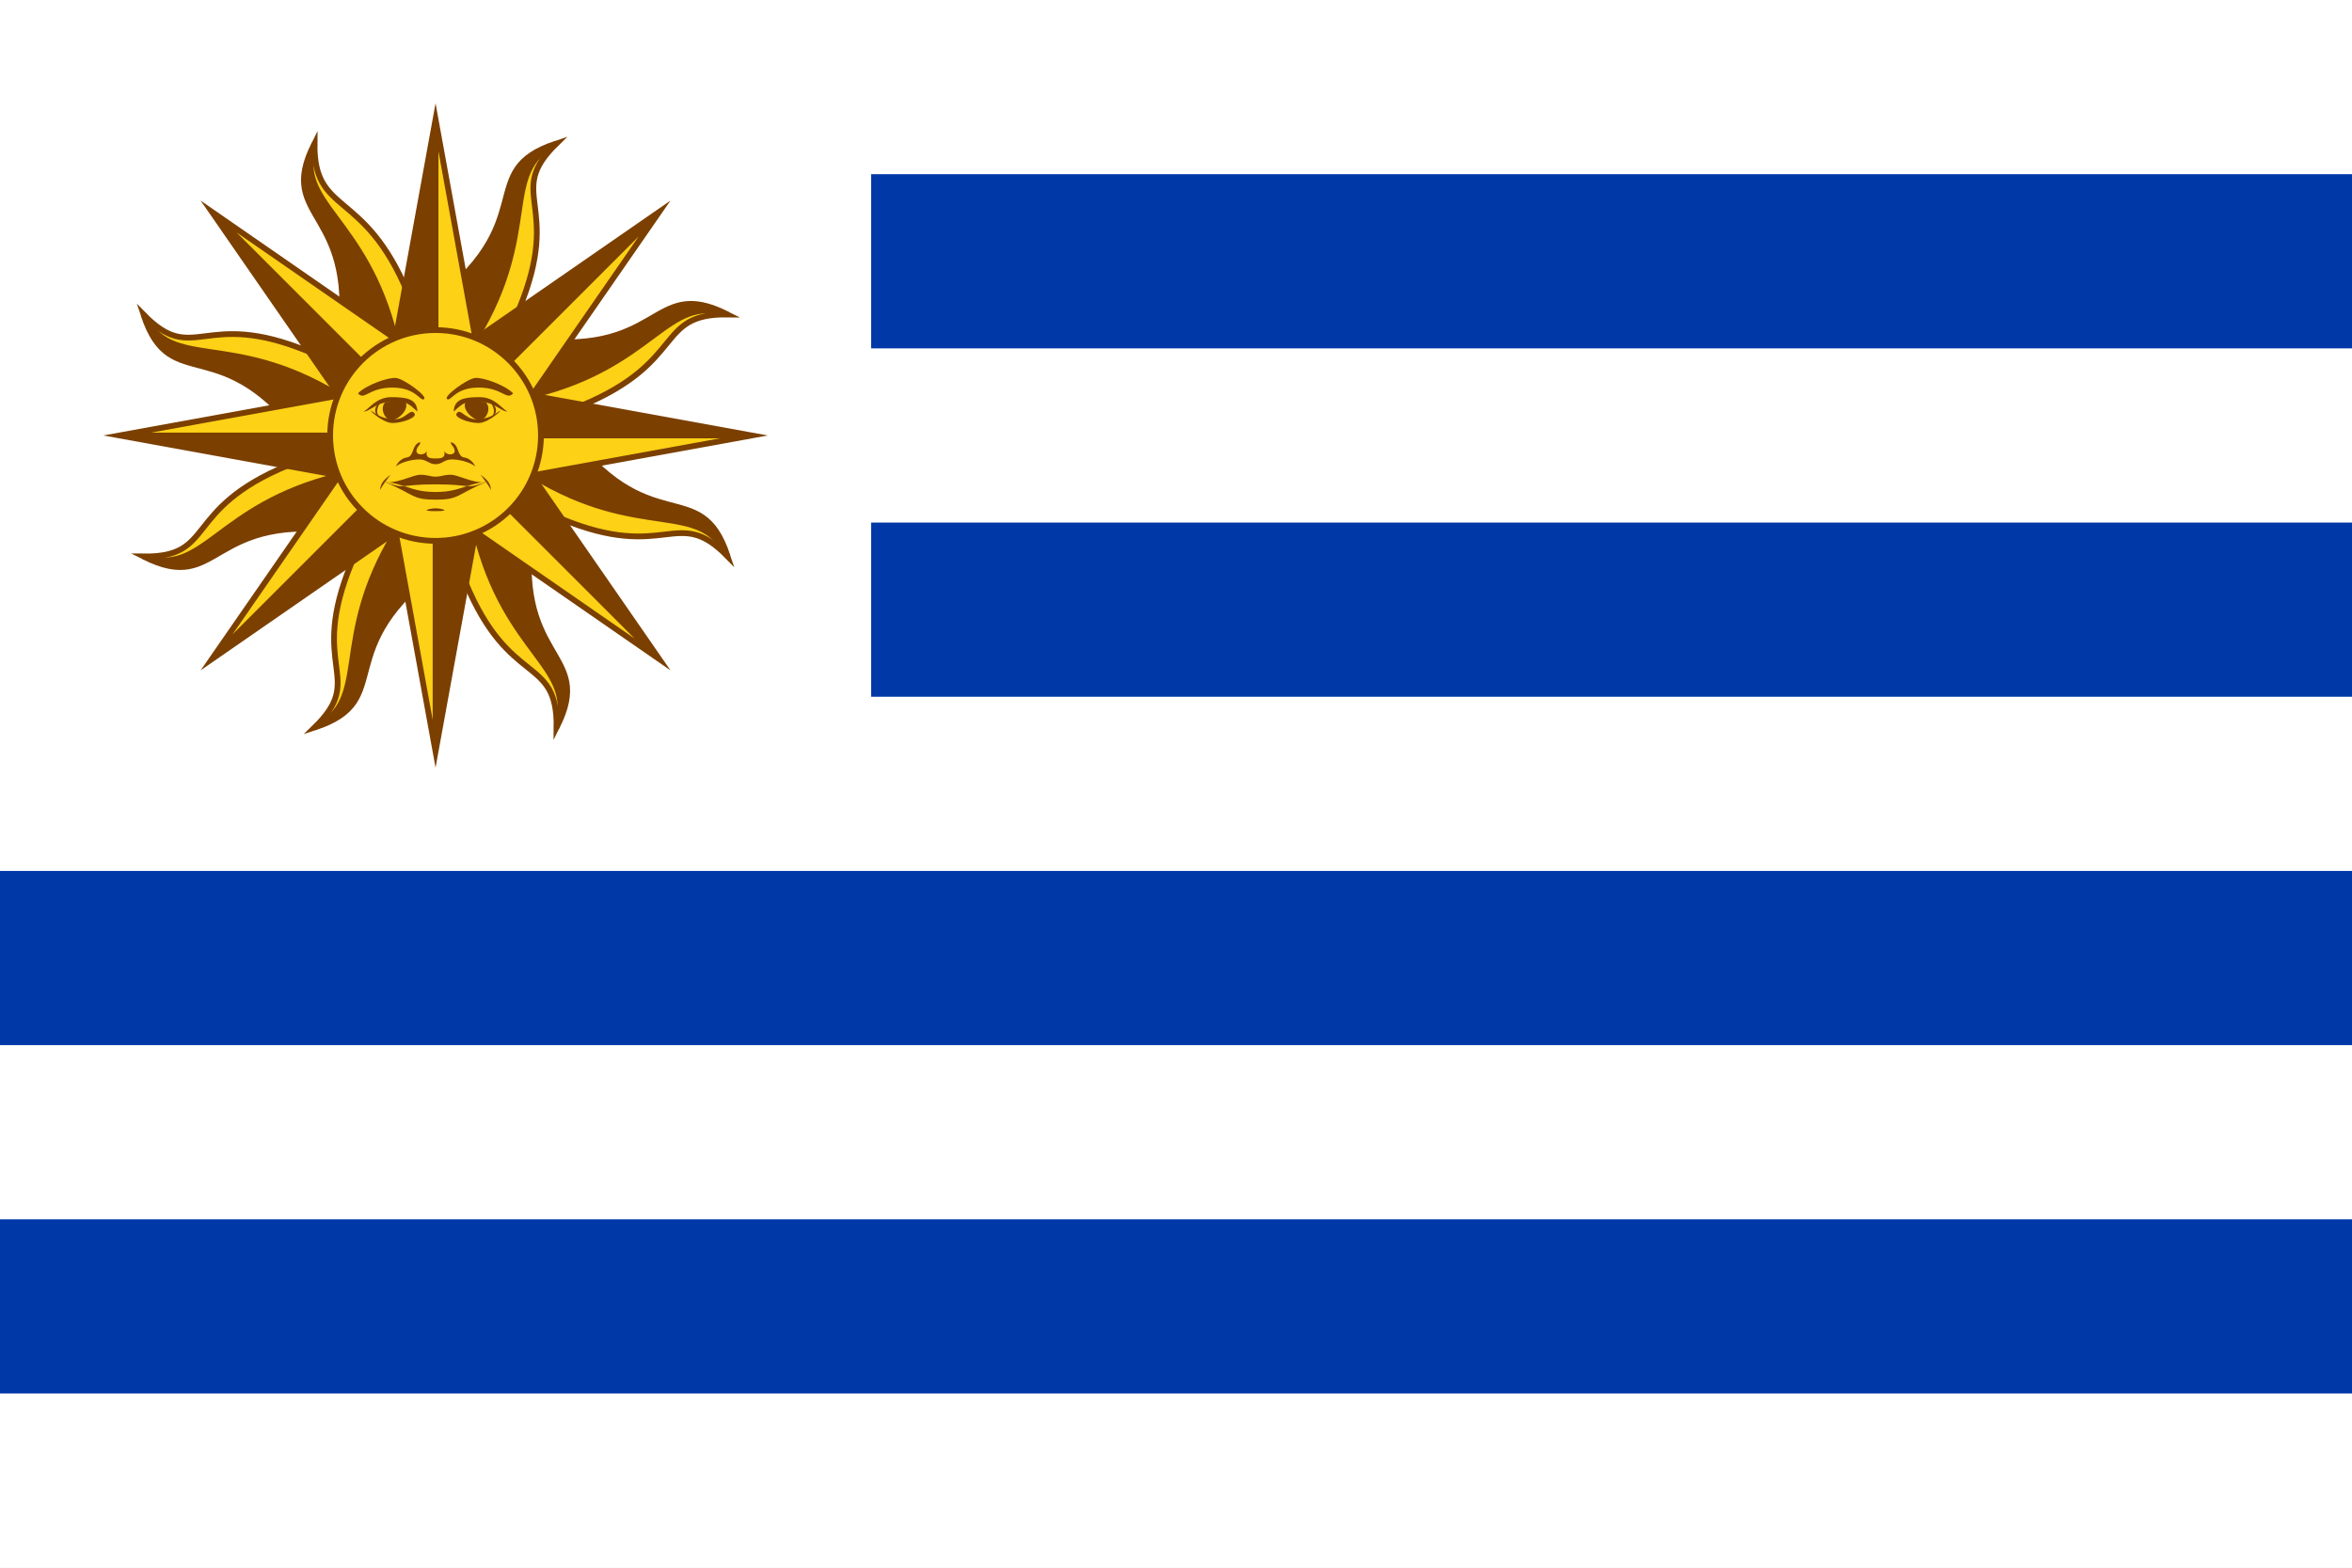
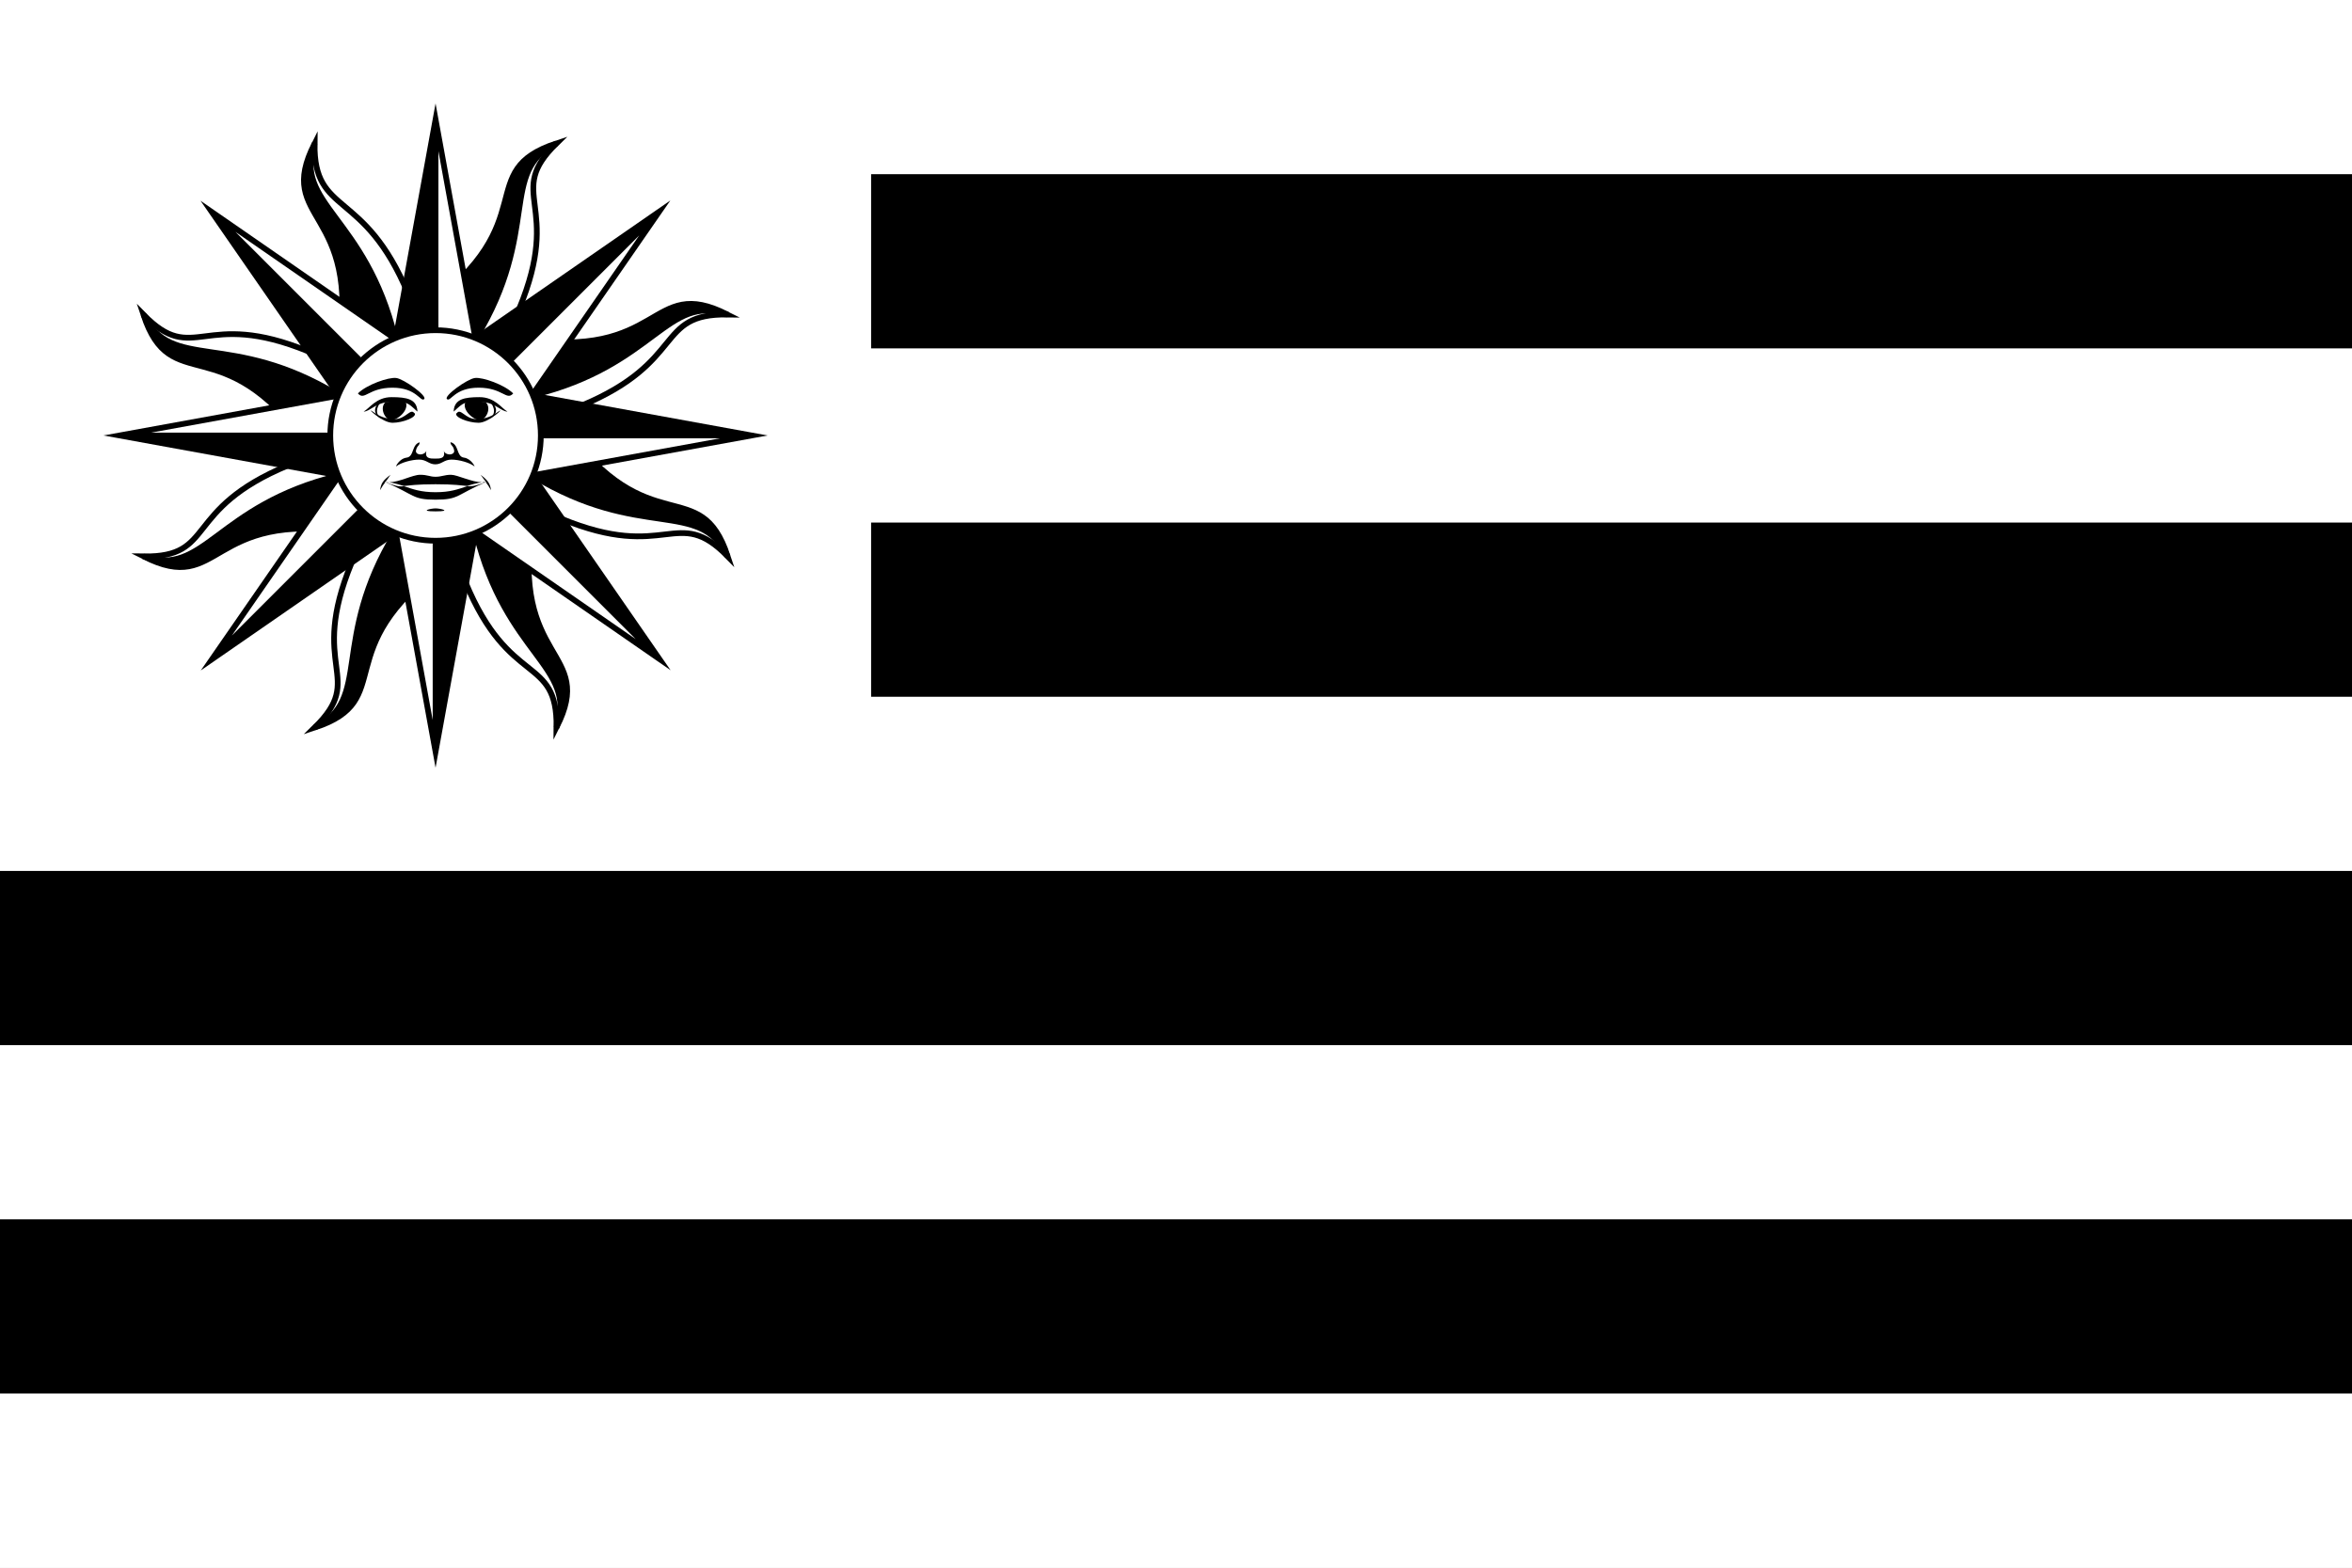
- <svg xmlns="http://www.w3.org/2000/svg" viewBox="-5 -5 945 630">
-   <path d="M-5-5h945v630H-5z" fill="#fff" />
-   <path d="M345 65h595v70H345zm0 140h595v70H345zM-5 345h945v70H-5zm0 140h945v70H-5z" fill="#0038a8" />
-   <g transform="translate(234.285 -392.52) scale(3.77953)">
-     <g stroke="#7b3f00" stroke-miterlimit="20">
-       <g fill="#fcd116">
-         <path d="M-19.106 157.888l3.066 4.578c-12.597 9.115-4.906 14.506-13.833 17.424 5.552-5.418-.734-6.254 3.944-17.547" stroke-linecap="square" stroke-width=".611" />
-         <g stroke-width=".6">
-           <path d="M-24.894 153.753l-1.07 5.405c-15.352-2.461-13.726 6.788-22.101 2.54 7.757.094 4.078-5.01 15.371-9.688" stroke-linecap="square" stroke-width=".611" />
-           <path d="M-24.894 153.754l-2.419-.436.025.1c-6.453 1.582-9.957 4.257-12.701 6.29-1.373 1.017-2.558 1.881-3.842 2.35a5.763 5.763 0 0 1-2.666.32c6.662 2.367 6.221-5.512 20.534-3.218z" fill="#7b3f00" stroke-linecap="square" stroke-width=".278" />
-           <path d="M-27.361 153.121c-13.014 3.186-14.245 10.862-20.704 8.576" fill="none" stroke-width=".611" />
+ <svg xmlns="http://www.w3.org/2000/svg" id="Calque_1" version="1.1" viewBox="0 0 945 630">
+   <defs>
+     <style>
+       .st0, .st1, .st2 {
+         stroke-width: 2.3px;
+       }
+ 
+       .st0, .st1, .st2, .st3 {
+         stroke: #000;
+         stroke-miterlimit: 75.6;
+       }
+ 
+       .st0, .st4, .st2 {
+         fill: #fff;
+       }
+ 
+       .st1 {
+         fill: none;
+       }
+ 
+       .st2, .st3 {
+         stroke-linecap: square;
+       }
+ 
+       .st3 {
+         stroke-width: 1.1px;
+       }
+     </style>
+   </defs>
+   <path class="st4" d="M0,0h945v630H0V0Z" />
+   <path d="M350,70h595v70H350v-70ZM350,210h595v70H350v-70ZM0,350h945v70H0v-70ZM0,490h945v70H0v-70Z" />
+   <g>
+     <g>
+       <g>
+         <path class="st2" d="M167.1,209.2l11.6,17.3c-47.6,34.5-18.5,54.8-52.3,65.9,21-20.5-2.8-23.6,14.9-66.3" />
+         <g>
+           <path class="st2" d="M145.2,193.6l-4,20.4c-58-9.3-51.9,25.7-83.5,9.6,29.3.4,15.4-18.9,58.1-36.6" />
+           <path class="st3" d="M145.2,193.6l-9.1-1.6v.4c-24.3,6-37.5,16.1-47.9,23.8-5.2,3.8-9.7,7.1-14.5,8.9-3.2,1.2-6.7,1.6-10.1,1.2,25.2,8.9,23.5-20.8,77.6-12.2l4-20.4Z" />
+           <path class="st1" d="M135.9,191.2c-49.2,12-53.8,41.1-78.3,32.4" />
        </g>
-         <path d="M-17.009 148.833l-4.322-4.321-19.448 28.09 28.092-19.447-4.322-4.322-23.77 23.77" stroke-width=".611" />
-         <g stroke-width=".6">
-           <path d="M-26.064 146.737l-4.577 3.065c-9.116-12.596-14.507-4.906-17.424-13.833 5.418 5.552 6.305-.723 17.599 3.955" stroke-linecap="square" stroke-width=".611" />
-           <path d="M-26.064 146.738l-1.402-2.019-.053.088c-5.682-3.445-10.051-4.03-13.43-4.534-1.689-.252-3.137-.478-4.377-1.055a5.763 5.763 0 0 1-2.112-1.658c3.038 6.384 8.297.5 16.796 12.244z" fill="#7b3f00" stroke-linecap="square" stroke-width=".278" />
-           <path d="M-27.361 144.545c-11.455-6.95-17.753-2.392-20.704-8.576" fill="none" stroke-width=".611" />
-           <path d="M-17.009 148.833v-6.112l-33.615 6.112 33.615 6.112v-6.112h-33.615" stroke-width=".611" />
-           <path d="M-17.009 148.833v6.112-6.112h-33.615l33.615 6.112" fill="#7b3f00" stroke="none" />
-           <path d="M-21.929 140.948l-5.404-1.069c2.46-15.353-6.789-13.727-2.54-22.102-.095 7.757 5.272 4.699 9.95 15.992" stroke-linecap="square" stroke-width=".611" />
-           <path d="M-21.93 140.949l.436-2.42-.1.026c-1.581-6.454-4.257-9.958-6.29-12.702-1.016-1.373-1.88-2.557-2.349-3.842a5.763 5.763 0 0 1-.32-2.665c-2.367 6.661 5.512 6.22 3.218 20.534z" fill="#7b3f00" stroke-linecap="square" stroke-width=".278" />
-           <path d="M-21.297 138.481c-3.185-13.014-10.862-14.244-8.576-20.704" fill="none" stroke-width=".611" />
-           <path d="M-17.009 148.833l4.322-4.321-28.092-19.448 19.448 28.091 4.322-4.322-23.77-23.77" stroke-width=".611" />
-           <path d="M-17.009 148.833l-4.322 4.322 4.322-4.322-23.77-23.77 19.448 28.092" fill="#7b3f00" stroke="none" />
-           <path d="M-14.912 139.779l-3.066-4.578c12.597-9.116 4.906-14.506 13.833-17.424-5.552 5.418.702 6.312-3.976 17.605" stroke-linecap="square" stroke-width=".611" />
-           <path d="M-14.913 139.778l2.018-1.402-.088-.053c3.445-5.681 4.031-10.05 4.534-13.429.252-1.69.478-3.138 1.056-4.378a5.763 5.763 0 0 1 1.657-2.111c-6.384 3.037-.5 8.296-12.244 16.795z" fill="#7b3f00" stroke-linecap="square" stroke-width=".278" />
-           <path d="M-12.72 138.481c6.949-11.455 2.391-17.753 8.575-20.704" fill="none" stroke-width=".611" />
-           <path d="M-17.009 148.833h6.112l-6.112-33.615-6.112 33.615h6.112v-33.615" stroke-width=".611" />
-           <path d="M-17.009 148.833h-6.112 6.112v-33.615l-6.112 33.615" fill="#7b3f00" stroke="none" />
-           <path d="M-9.124 143.913l1.07-5.404c15.352 2.461 13.726-6.789 22.102-2.54-7.758-.094-4.302 5.036-15.595 9.714" stroke-linecap="square" stroke-width=".611" />
-           <path d="M-9.124 143.912l2.419.436-.025-.1c6.453-1.581 9.957-4.256 12.701-6.29 1.373-1.016 2.558-1.88 3.842-2.349a5.763 5.763 0 0 1 2.666-.32c-6.662-2.367-6.22 5.512-20.534 3.218z" fill="#7b3f00" stroke-linecap="square" stroke-width=".278" />
-           <path d="M-6.657 144.545c13.014-3.185 14.245-10.862 20.705-8.576" fill="none" stroke-width=".611" />
-           <path d="M-17.009 148.833l4.322 4.322L6.76 125.064l-28.092 19.448 4.322 4.321 23.77-23.77" stroke-width=".611" />
-           <path d="M-17.009 148.833l-4.322-4.321 4.322 4.321 23.77-23.77-28.092 19.449" fill="#7b3f00" stroke="none" />
-           <path d="M-7.954 150.93l4.577-3.065c9.116 12.596 14.507 4.906 17.425 13.832-5.419-5.552-6.436.661-17.73-4.017" stroke-linecap="square" stroke-width=".611" />
-           <path d="M-7.954 150.93l1.402 2.018.053-.089c5.682 3.445 10.051 4.031 13.43 4.534 1.689.252 3.138.479 4.377 1.056a5.763 5.763 0 0 1 2.112 1.658c-3.037-6.384-8.297-.501-16.796-12.244z" fill="#7b3f00" stroke-linecap="square" stroke-width=".278" />
-           <path d="M-6.657 153.121c11.455 6.95 17.753 2.392 20.705 8.576" fill="none" stroke-width=".611" />
-           <path d="M-17.009 148.833v6.112l33.615-6.112-33.615-6.112v6.112h33.615" stroke-width=".611" />
-           <path d="M-17.009 148.833v-6.112 6.112h33.615l-33.615-6.112" fill="#7b3f00" stroke="none" />
-           <path d="M-12.089 156.719l5.405 1.069c-2.462 15.353 6.788 13.726 2.54 22.102.094-7.757-5.014-4.165-9.691-15.458" stroke-linecap="square" stroke-width=".611" />
-           <path d="M-12.088 156.718l-.436 2.419.1-.025c1.582 6.453 4.257 9.957 6.29 12.702 1.016 1.373 1.88 2.557 2.349 3.842a5.763 5.763 0 0 1 .321 2.665c2.367-6.662-5.513-6.22-3.219-20.534z" fill="#7b3f00" stroke-linecap="square" stroke-width=".278" />
-           <path d="M-12.72 159.186C-9.536 172.2-1.86 173.43-4.146 179.89" fill="none" stroke-width=".611" />
-           <path d="M-17.009 148.833l-4.322 4.322 28.092 19.448-19.448-28.091-4.322 4.321 23.77 23.77" stroke-width=".611" />
-           <path d="M-17.009 148.833l4.322-4.321-4.322 4.321 23.77 23.77-19.448-28.091" fill="#7b3f00" stroke="none" />
+         <path class="st0" d="M175,175l-16.3-16.3-73.5,106.2,106.2-73.5-16.3-16.3-89.8,89.8" />
+         <g>
+           <path class="st2" d="M140.8,167.1l-17.3,11.6c-34.5-47.6-54.8-18.5-65.9-52.3,20.5,21,23.8-2.7,66.5,14.9" />
+           <path class="st3" d="M140.8,167.1l-5.3-7.6-.2.3c-21.5-13-38-15.2-50.8-17.1-6.4-1-11.9-1.8-16.5-4-3.1-1.4-5.9-3.6-8-6.3,11.5,24.1,31.4,1.9,63.5,46.3l17.3-11.6Z" />
+           <path class="st1" d="M135.9,158.8c-43.3-26.3-67.1-9-78.3-32.4" />
+           <path class="st0" d="M175,175v-23.1l-127,23.1,127,23.1v-23.1H48" />
+           <path d="M175,175v23.1-23.1H48l127,23.1" />
+           <path class="st2" d="M156.4,145.2l-20.4-4c9.3-58-25.7-51.9-9.6-83.5-.4,29.3,19.9,17.8,37.6,60.4" />
+           <path class="st3" d="M156.4,145.2l1.6-9.1h-.4c-6-24.3-16.1-37.5-23.8-47.9-3.8-5.2-7.1-9.7-8.9-14.5-1.2-3.2-1.6-6.7-1.2-10.1-8.9,25.2,20.8,23.5,12.2,77.6l20.4,4Z" />
+           <path class="st1" d="M158.8,135.9c-12-49.2-41.1-53.8-32.4-78.3" />
+           <path class="st0" d="M175,175l16.3-16.3-106.2-73.5,73.5,106.2,16.3-16.3-89.8-89.8" />
+           <path d="M175,175l-16.3,16.3,16.3-16.3-89.8-89.8,73.5,106.2" />
+           <path class="st2" d="M182.9,140.8l-11.6-17.3c47.6-34.5,18.5-54.8,52.3-65.9-21,20.5,2.7,23.9-15,66.5" />
+           <path class="st3" d="M182.9,140.8l7.6-5.3-.3-.2c13-21.5,15.2-38,17.1-50.8,1-6.4,1.8-11.9,4-16.5,1.4-3.1,3.6-5.8,6.3-8-24.1,11.5-1.9,31.4-46.3,63.5l11.6,17.3Z" />
+           <path class="st1" d="M191.2,135.9c26.3-43.3,9-67.1,32.4-78.3" />
+           <path class="st0" d="M175,175h23.1l-23.1-127-23.1,127h23.1V47.9" />
+           <path d="M175,175h-23.1,23.1V47.9l-23.1,127" />
+           <path class="st2" d="M204.8,156.4l4-20.4c58,9.3,51.9-25.7,83.5-9.6-29.3-.4-16.3,19-58.9,36.7" />
+           <path class="st3" d="M204.8,156.4l9.1,1.6v-.4c24.3-6,37.5-16.1,47.9-23.8,5.2-3.8,9.7-7.1,14.5-8.9,3.2-1.2,6.7-1.6,10.1-1.2-25.2-8.9-23.5,20.8-77.6,12.2l-4,20.4Z" />
+           <path class="st1" d="M214.1,158.8c49.2-12,53.8-41.1,78.3-32.4" />
+           <path class="st0" d="M175,175l16.3,16.3,73.5-106.2-106.2,73.5,16.3,16.3,89.8-89.8" />
+           <path d="M175,175l-16.3-16.3,16.3,16.3,89.8-89.8-106.2,73.5" />
+           <path class="st2" d="M209.2,182.9l17.3-11.6c34.5,47.6,54.8,18.5,65.9,52.3-20.5-21-24.3,2.5-67-15.2" />
+           <path class="st3" d="M209.2,182.9l5.3,7.6.2-.3c21.5,13,38,15.2,50.8,17.1,6.4,1,11.9,1.8,16.5,4,3.1,1.4,5.9,3.6,8,6.3-11.5-24.1-31.4-1.9-63.5-46.3l-17.3,11.6Z" />
+           <path class="st1" d="M214.1,191.2c43.3,26.3,67.1,9,78.3,32.4" />
+           <path class="st0" d="M175,175v23.1l127-23.1-127-23.1v23.1h127" />
+           <path d="M175,175v-23.1,23.1h127l-127-23.1" />
+           <path class="st2" d="M193.6,204.8l20.4,4c-9.3,58,25.7,51.9,9.6,83.5.4-29.3-19-15.7-36.6-58.4" />
+           <path class="st3" d="M193.6,204.8l-1.6,9.1h.4c6,24.3,16.1,37.5,23.8,47.9,3.8,5.2,7.1,9.7,8.9,14.5,1.2,3.2,1.6,6.7,1.2,10.1,8.9-25.2-20.8-23.5-12.2-77.6l-20.4-4Z" />
+           <path class="st1" d="M191.2,214.1c12,49.2,41,53.8,32.4,78.3" />
+           <path class="st0" d="M175,175l-16.3,16.3,106.2,73.5-73.5-106.2-16.3,16.3,89.8,89.8" />
+           <path d="M175,175l16.3-16.3-16.3,16.3,89.8,89.8-73.5-106.2" />
        </g>
      </g>
-       <path d="M-19.105 157.888l-2.018 1.403.088.053c-3.445 5.681-4.03 10.05-4.534 13.429-.252 1.69-.478 3.138-1.056 4.377a5.763 5.763 0 0 1-1.657 2.112c6.384-3.037.5-8.297 12.244-16.796z" fill="#7b3f00" stroke-linecap="square" stroke-width=".278" />
-       <g stroke-width=".611">
-         <path d="M-21.297 159.186c-6.95 11.454-2.392 17.752-8.576 20.704" fill="none" />
-         <path d="M-17.009 148.833h-6.112l6.112 33.616 6.112-33.616h-6.112v33.616" fill="#fcd116" />
+       <path class="st3" d="M167.1,209.2l-7.6,5.3.3.2c-13,21.5-15.2,38-17.1,50.8-1,6.4-1.8,11.9-4,16.5-1.4,3.1-3.6,5.9-6.3,8,24.1-11.5,1.9-31.4,46.3-63.5l-11.6-17.3Z" />
+       <g>
+         <path class="st1" d="M158.8,214.1c-26.3,43.3-9,67.1-32.4,78.3" />
+         <path class="st0" d="M175,175h-23.1l23.1,127.1,23.1-127.1h-23.1v127.1" />
      </g>
    </g>
-     <path d="M-17.009 148.833h6.112-6.112v33.616l6.112-33.616" fill="#7b3f00" />
-     <path d="M-17.009 148.833l4.322 4.322-4.322-4.322-23.77 23.77 28.092-19.448" fill="#7b3f00" />
-     <circle cx="-17.009" cy="148.833" fill="#fcd116" r="11.205" stroke="#7b3f00" stroke-miterlimit="20" stroke-width=".611" />
-     <g fill="#7b3f00">
-       <path d="M-8.758 144.351c-.713.815-1.12-.61-3.667-.61-2.547 0-2.954 1.527-3.362 1.221-.407-.305 2.14-2.139 2.955-2.24.814-.102 3.157.713 4.074 1.63m-2.954.916c.713.611.102 1.936-.611 1.936s-2.037-1.223-1.426-2.038" />
-       <path d="M-15.074 146.185c.102-1.223 1.121-1.426 2.75-1.426 1.63 0 2.344 1.222 2.955 1.528-.713 0-1.324-1.019-2.954-1.019-1.63 0-1.63 0-2.75 1.019m.305.203c.408-.61.917.612 2.037.612 1.12 0 1.732-.306 2.445-.815.713-.51-1.019 1.222-2.139 1.222s-2.649-.611-2.343-1.019m-7.945-1.324c-.51.204-1.325 1.223 0 1.936-1.02-.713-.204-1.732 0-1.936z" />
-       <path d="M-11.304 145.166c.203.204 1.018 1.223 0 1.936 1.324-.713.509-1.732 0-1.936zm-7.335 4.38c-.917.204-.611 1.528-1.426 1.63-.815.102-1.222 1.019-1.12.917.509-.407 1.63-.713 2.444-.713.815 0 1.019.51 1.732.51s.917-.51 1.732-.51 1.935.306 2.445.713c.101.102-.306-.815-1.12-.917-.816-.102-.51-1.426-1.427-1.63 0 .408.305.306.407.917 0 .51-.916.51-1.12 0 .204.815-.408.815-.917.815s-1.12 0-.917-.815c-.203.51-1.12.51-1.12 0 .102-.611.407-.51.407-.917zm-3.158 3.464c-.815.611-1.018.917-1.12 1.63.244-.428.364-.604.55-.855l-.142-.062c.059.007.112.016.17.024.122-.166.232-.31.542-.737z" />
-       <path d="M-22.34 153.747l-.013.018c.128.03.263.043.404.044a10.998 10.998 0 0 0-.39-.062zm.391.062c.636.112 1.134.258 1.591.406.57-.042 1.357-.187 3.35-.187s2.778.145 3.348.187c.457-.148.956-.294 1.59-.406-1.122.004-2.618-.8-3.31-.8-.814 0-1.018.204-1.629.204s-.815-.203-1.63-.203c-.691 0-2.187.803-3.31.799zm9.879 0c.142 0 .278-.015.405-.044l-.013-.018c-.136.02-.267.04-.391.062z" />
-       <path d="M-11.678 153.747c.057-.008.11-.017.17-.024-.051.021-.093.04-.143.062.186.251.306.427.55.855-.102-.713-.305-1.019-1.12-1.63.31.427.42.57.543.737z" />
-       <path d="M-11.65 153.785a.037.037 0 0 0-.006-.007c-1.063.41-1.437.48-2.004.437-.966.313-1.762.629-3.349.629s-2.383-.316-3.349-.629c-.567.042-.941-.027-2.004-.437a.037.037 0 0 1-.005.007c3.2 1.377 2.85 1.873 5.358 1.873s2.158-.496 5.358-1.873zm-10.712-.007a.72.72 0 0 1 .01-.013 1.29 1.29 0 0 1-.157-.042c.058.023.093.034.147.055zm10.706 0c.054-.021.09-.032.148-.055-.05.018-.104.03-.157.042a.72.72 0 0 0 .01.013zm-13.604-9.427c.713.815 1.12-.61 3.667-.61s2.954 1.527 3.362 1.221-2.14-2.139-2.954-2.24-3.158.713-4.075 1.63m2.954.916c-.713.611-.102 1.936.611 1.936s2.038-1.223 1.426-2.038" />
-       <path d="M-18.944 146.185c-.102-1.223-1.12-1.426-2.75-1.426s-2.344 1.222-2.955 1.528c.713 0 1.324-1.019 2.954-1.019s1.63 0 2.75 1.019m-.305.203c-.407-.61-.917.612-2.037.612s-1.732-.306-2.445-.815 1.019 1.222 2.14 1.222 2.648-.611 2.342-1.019m2.241 10.085c-.51 0-1.833.306 0 .306s.51-.306 0-.306" />
+     <path d="M175,175h23.1-23.1v127.1l23.1-127.1" />
+     <path d="M175,175l16.3,16.3-16.3-16.3-89.8,89.8,106.2-73.5" />
+     <circle class="st0" cx="175" cy="175" r="42.3" />
+     <g>
+       <path d="M206.2,158.1c-2.7,3.1-4.2-2.3-13.9-2.3s-11.2,5.8-12.7,4.6c-1.5-1.2,8.1-8.1,11.2-8.5,3.1-.4,11.9,2.7,15.4,6.2M195,161.5c2.7,2.3.4,7.3-2.3,7.3s-7.7-4.6-5.4-7.7" />
+       <path d="M182.3,165c.4-4.6,4.2-5.4,10.4-5.4s8.9,4.6,11.2,5.8c-2.7,0-5-3.9-11.2-3.9s-6.2,0-10.4,3.9M183.5,166.1c1.5-2.3,3.5,2.3,7.7,2.3s6.5-1.2,9.2-3.1c2.7-1.9-3.9,4.6-8.1,4.6s-10-2.3-8.9-3.9M153.4,161.1c-1.9.8-5,4.6,0,7.3-3.9-2.7-.8-6.5,0-7.3Z" />
+       <path d="M196.6,161.1c.8.8,3.8,4.6,0,7.3,5-2.7,1.9-6.5,0-7.3ZM168.8,177.7c-3.5.8-2.3,5.8-5.4,6.2s-4.6,3.9-4.2,3.5c1.9-1.5,6.2-2.7,9.2-2.7s3.9,1.9,6.5,1.9,3.5-1.9,6.5-1.9,7.3,1.2,9.2,2.7c.4.4-1.2-3.1-4.2-3.5-3.1-.4-1.9-5.4-5.4-6.2,0,1.5,1.2,1.2,1.5,3.5,0,1.9-3.5,1.9-4.2,0,.8,3.1-1.5,3.1-3.5,3.1s-4.2,0-3.5-3.1c-.8,1.9-4.2,1.9-4.2,0,.4-2.3,1.5-1.9,1.5-3.5ZM156.9,190.8c-3.1,2.3-3.8,3.5-4.2,6.2.9-1.6,1.4-2.3,2.1-3.2l-.5-.2c.2,0,.4,0,.6,0,.5-.6.9-1.2,2-2.8h0Z" />
+       <path d="M154.9,193.6h0c.5.2,1,.2,1.5.2-.5,0-1-.2-1.5-.2h0ZM156.3,193.8c2.4.4,4.3,1,6,1.5,2.2-.2,5.1-.7,12.7-.7s10.5.5,12.7.7c1.7-.6,3.6-1.1,6-1.5-4.2,0-9.9-3-12.5-3s-3.8.8-6.2.8-3.1-.8-6.2-.8-8.3,3-12.5,3h0ZM193.7,193.8c.5,0,1.1,0,1.5-.2h0c-.5,0-1,0-1.5.2h0Z" />
+       <path d="M195.1,193.6c.2,0,.4,0,.6,0-.2,0-.4.2-.5.2.7.9,1.2,1.6,2.1,3.2-.4-2.7-1.2-3.9-4.2-6.2,1.2,1.6,1.6,2.2,2.1,2.8h0Z" />
+       <path d="M195.3,193.7s0,0,0,0c-4,1.5-5.4,1.8-7.6,1.7-3.7,1.2-6.7,2.4-12.7,2.4s-9-1.2-12.7-2.4c-2.1.2-3.6-.1-7.6-1.7,0,0,0,0,0,0,12.1,5.2,10.8,7.1,20.3,7.1s8.2-1.9,20.3-7.1h0ZM154.8,193.7s0,0,0,0c-.2,0-.4,0-.6-.2.2,0,.4.1.6.2h0ZM195.2,193.7c.2,0,.3-.1.6-.2-.2,0-.4.1-.6.2,0,0,0,0,0,0h0ZM143.8,158.1c2.7,3.1,4.2-2.3,13.9-2.3s11.2,5.8,12.7,4.6-8.1-8.1-11.2-8.5-11.9,2.7-15.4,6.2M155,161.5c-2.7,2.3-.4,7.3,2.3,7.3s7.7-4.6,5.4-7.7" />
+       <path d="M167.7,165c-.4-4.6-4.2-5.4-10.4-5.4s-8.9,4.6-11.2,5.8c2.7,0,5-3.9,11.2-3.9s6.2,0,10.4,3.9M166.5,166.1c-1.5-2.3-3.5,2.3-7.7,2.3s-6.5-1.2-9.2-3.1,3.9,4.6,8.1,4.6,10-2.3,8.9-3.9M175,204.3c-1.9,0-6.9,1.2,0,1.2s1.9-1.2,0-1.2" />
    </g>
  </g>
</svg>
